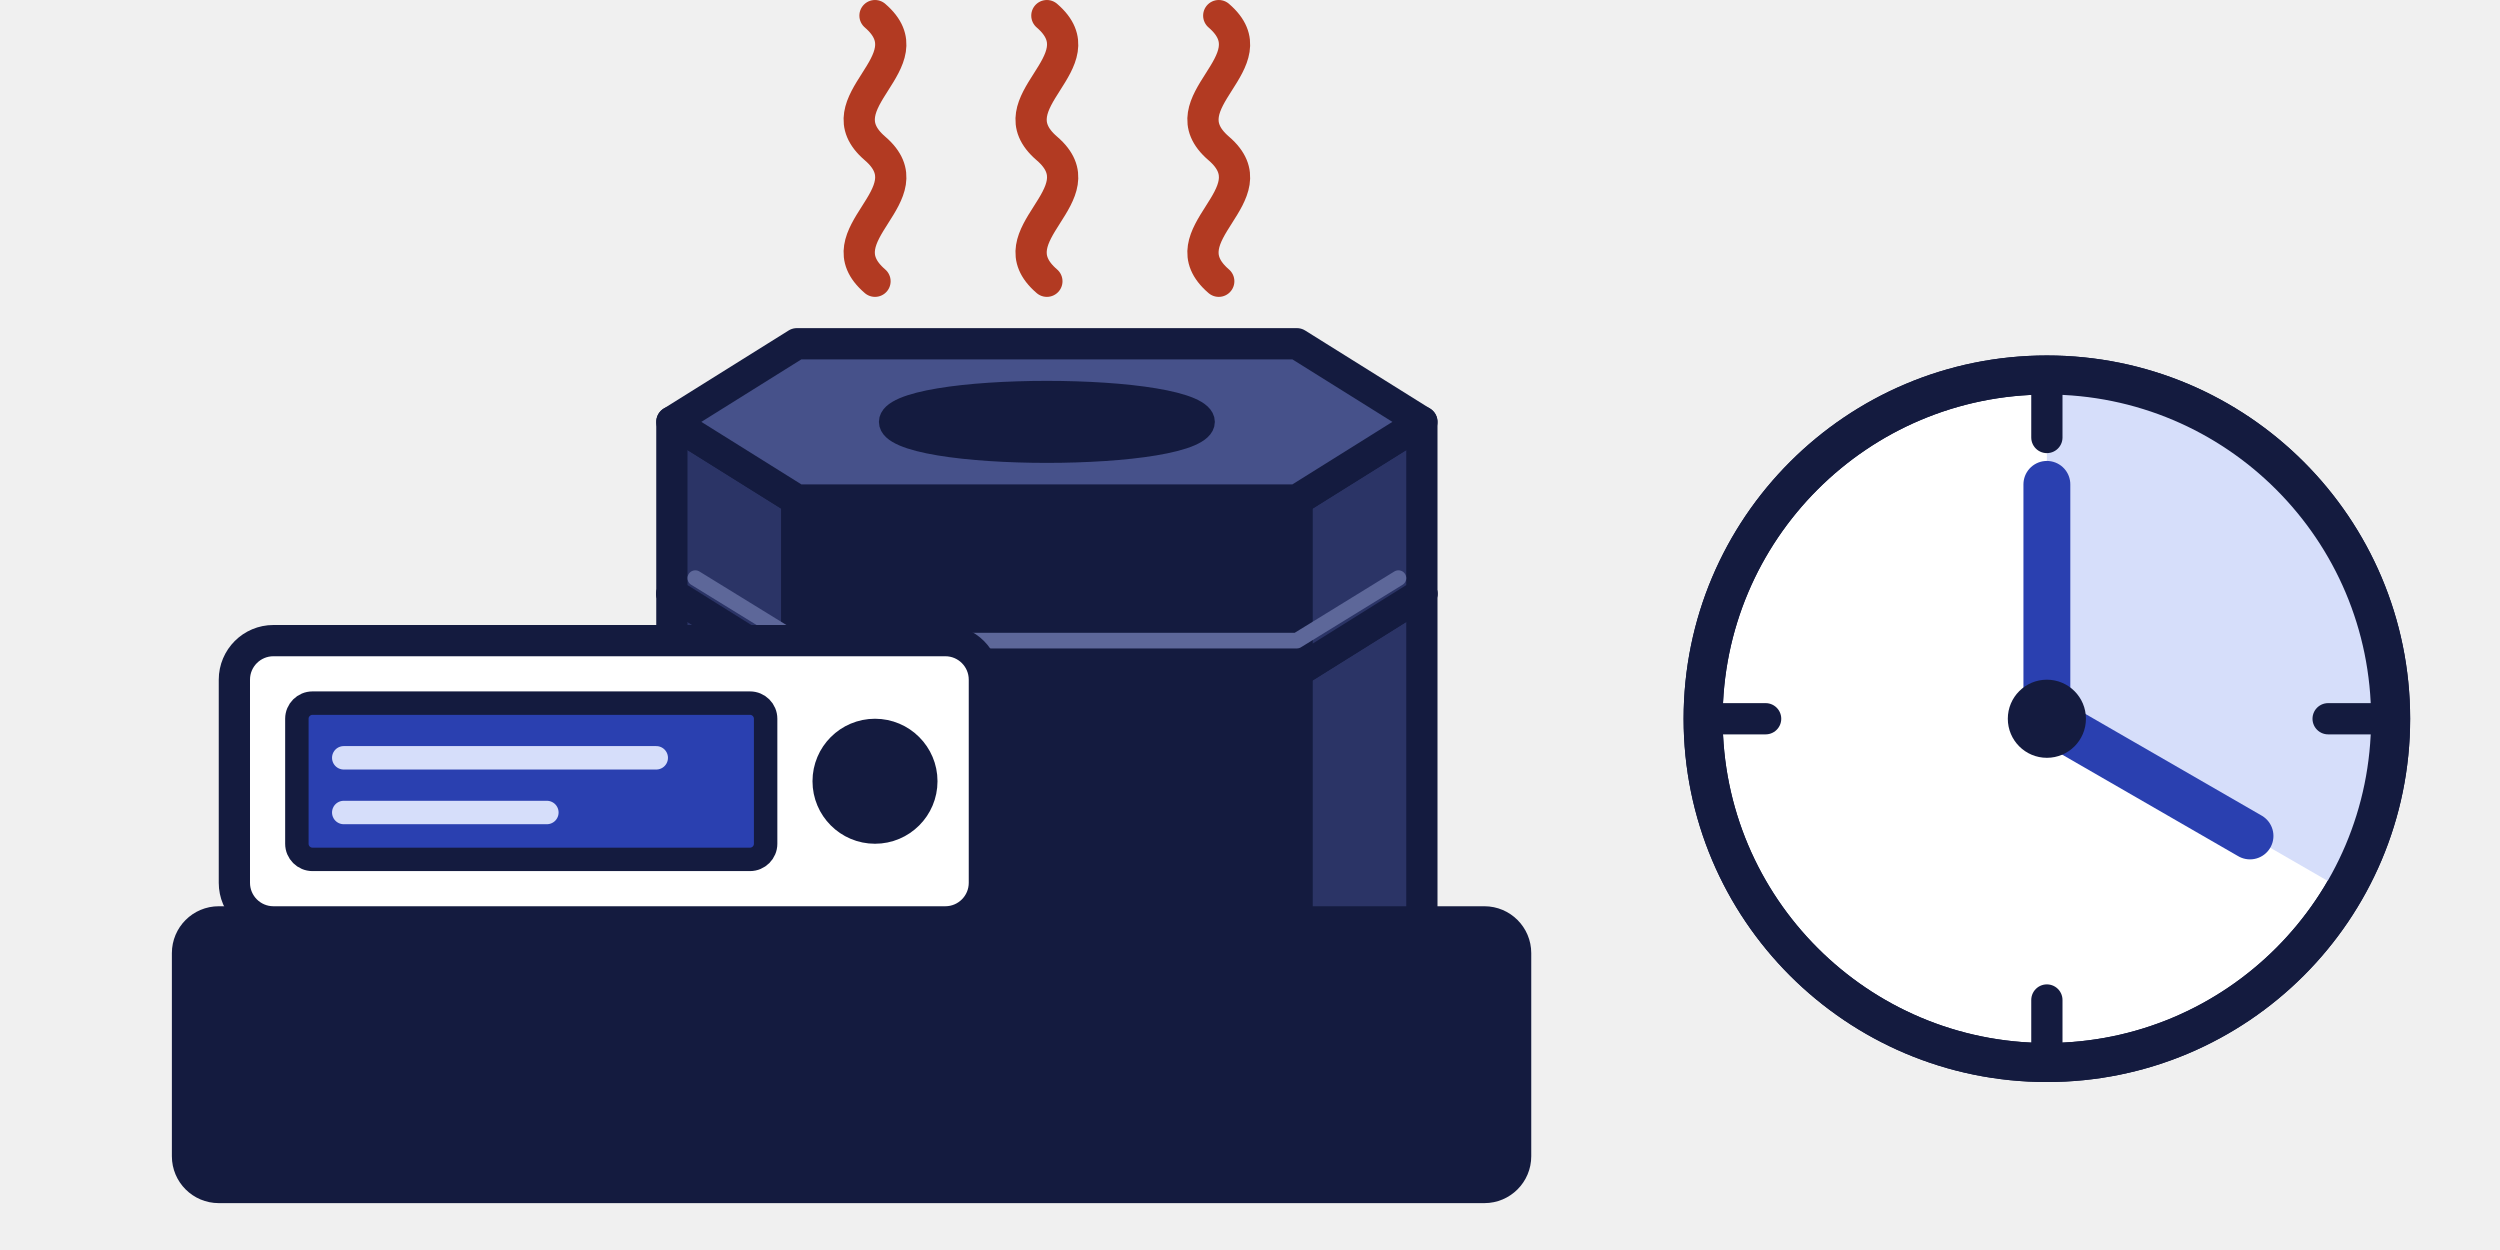
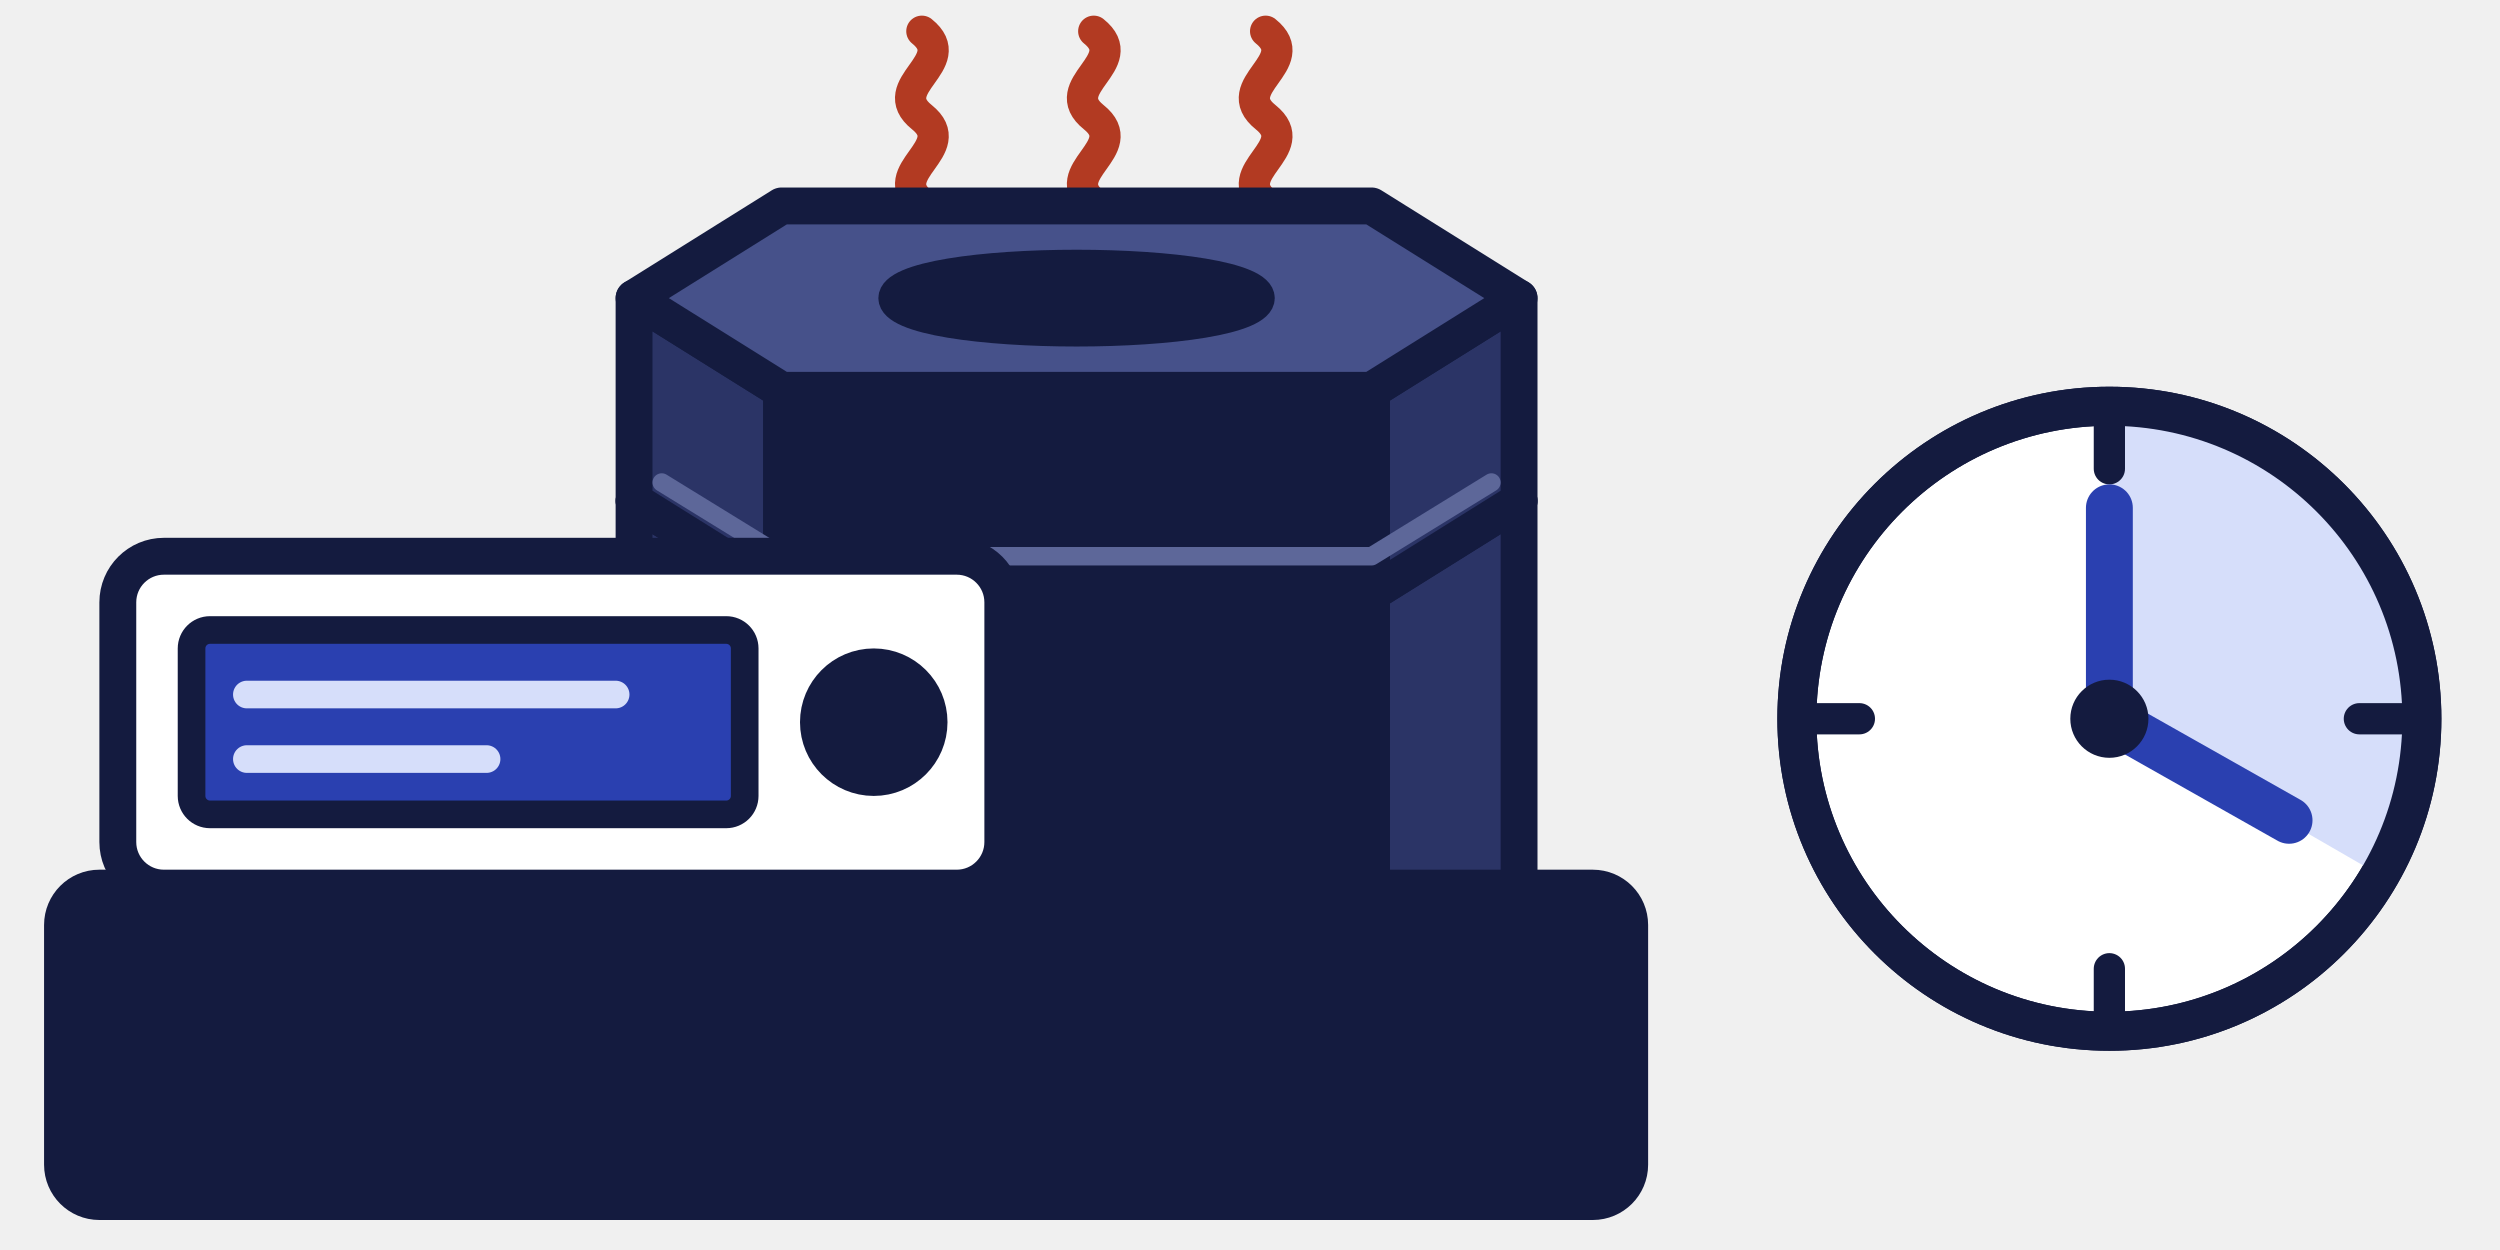
<svg xmlns="http://www.w3.org/2000/svg" viewBox="0 0 320 160" fill="none" stroke="#141b3f" stroke-width="5" stroke-linecap="round" stroke-linejoin="round">
  <style>.w{animation:r 1.4s ease-in-out 3}.w+.w{animation-delay:.3s}.w+.w+.w{animation-delay:.6s}@keyframes r{50%{transform:translateY(-8px);opacity:.3}}@media (prefers-reduced-motion:reduce){*{animation:none!important}}</style>
  <g stroke="#b23a22" stroke-width="4">
-     <path class="w" d="M112 36c-7-6 7-11 0-17s7-11 0-17" />
-     <path class="w" d="M134 36c-7-6 7-11 0-17s7-11 0-17" />
-     <path class="w" d="M156 36c-7-6 7-11 0-17s7-11 0-17" />
+     <path class="w" d="M118 26c-5-4 5-7 0-11s5-7 0-11" />
+     <path class="w" d="M140 26c-5-4 5-7 0-11s5-7 0-11" />
+     <path class="w" d="M162 26c-5-4 5-7 0-11s5-7 0-11" />
  </g>
-   <g transform="translate(24 42)">
+   <g transform="translate(8 24) scale(1.18)">
    <g id="box" stroke-width="4">
      <path d="M62 34L78 24H142L158 34L142 44H78z" fill="#0b0f26" />
      <path d="M62 34L78 44V78H62zM142 44L158 34V78H142z" fill="#2b3466" />
      <path d="M78 44H142V78H78z" fill="#141b3f" />
      <g class="l">
        <path d="M62 12L78 22V44L62 34zM142 22L158 12V34L142 44z" fill="#2b3466" />
        <path d="M78 22H142V44H78z" fill="#141b3f" />
        <path d="M62 12L78 2H142L158 12L142 22H78z" fill="#46518a" />
        <path d="M90 12c0-5 40-5 40 0s-40 5-40 0z" fill="#141b3f" stroke-width="3" />
        <path d="M65 32L78 40H142L155 32" stroke="#5d6799" stroke-width="2" />
      </g>
      <rect x="0" y="76" width="170" height="34" rx="4" fill="#141b3f" />
      <rect x="6" y="40" width="96" height="36" rx="5" fill="#fff" />
      <rect x="14" y="48" width="60" height="20" rx="2" fill="#2a40b0" stroke-width="3" />
      <path d="M20 55h40M20 62h26" stroke="#d6defa" stroke-width="3" />
      <circle class="b" cx="88" cy="58" r="6" fill="#141b3f" />
    </g>
  </g>
-   <circle cx="262" cy="92" r="44" fill="#fff" />
-   <path d="M262 92V48a44 44 0 0 1 38.1 66z" fill="#d6defa" stroke="none" />
-   <circle cx="262" cy="92" r="44" />
-   <path d="M262 48v8M306 92h-8M262 136v-8M218 92h8" stroke-width="4" />
-   <path d="M262 92V62M262 92l26 15" stroke="#2a40b0" stroke-width="6" />
-   <circle cx="262" cy="92" r="5" fill="#141b3f" stroke="none" />
+   <circle cx="270" cy="92" r="40" fill="#fff" />
+   <path d="M270 92V52a40 40 0 0 1 34.6 60z" fill="#d6defa" stroke="none" />
+   <circle cx="270" cy="92" r="40" />
+   <path d="M270 52v8M310 92h-8M270 132v-8M230 92h8" stroke-width="4" />
+   <path d="M270 92V65M270 92l23 13" stroke="#2a40b0" stroke-width="6" />
+   <circle cx="270" cy="92" r="5" fill="#141b3f" stroke="none" />
</svg>
